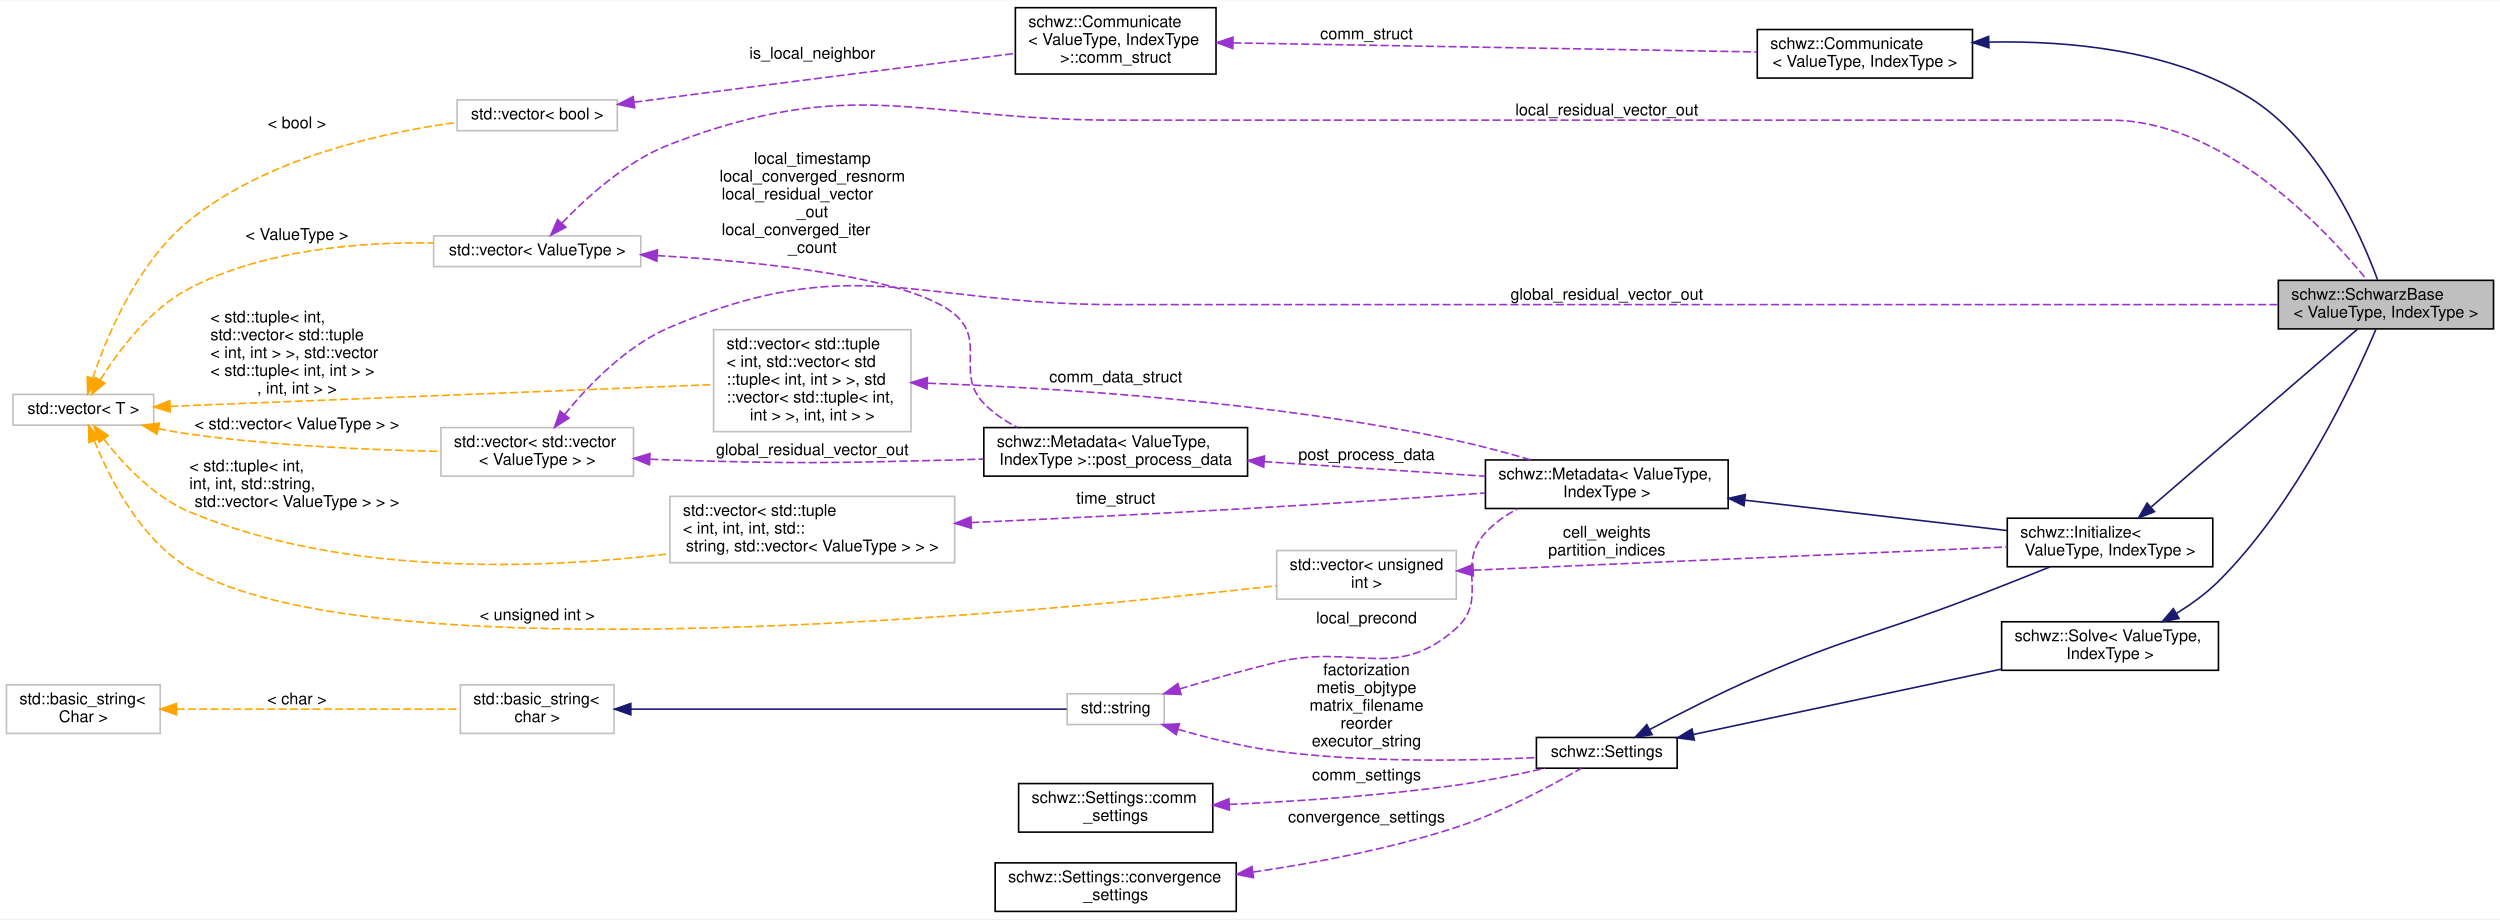
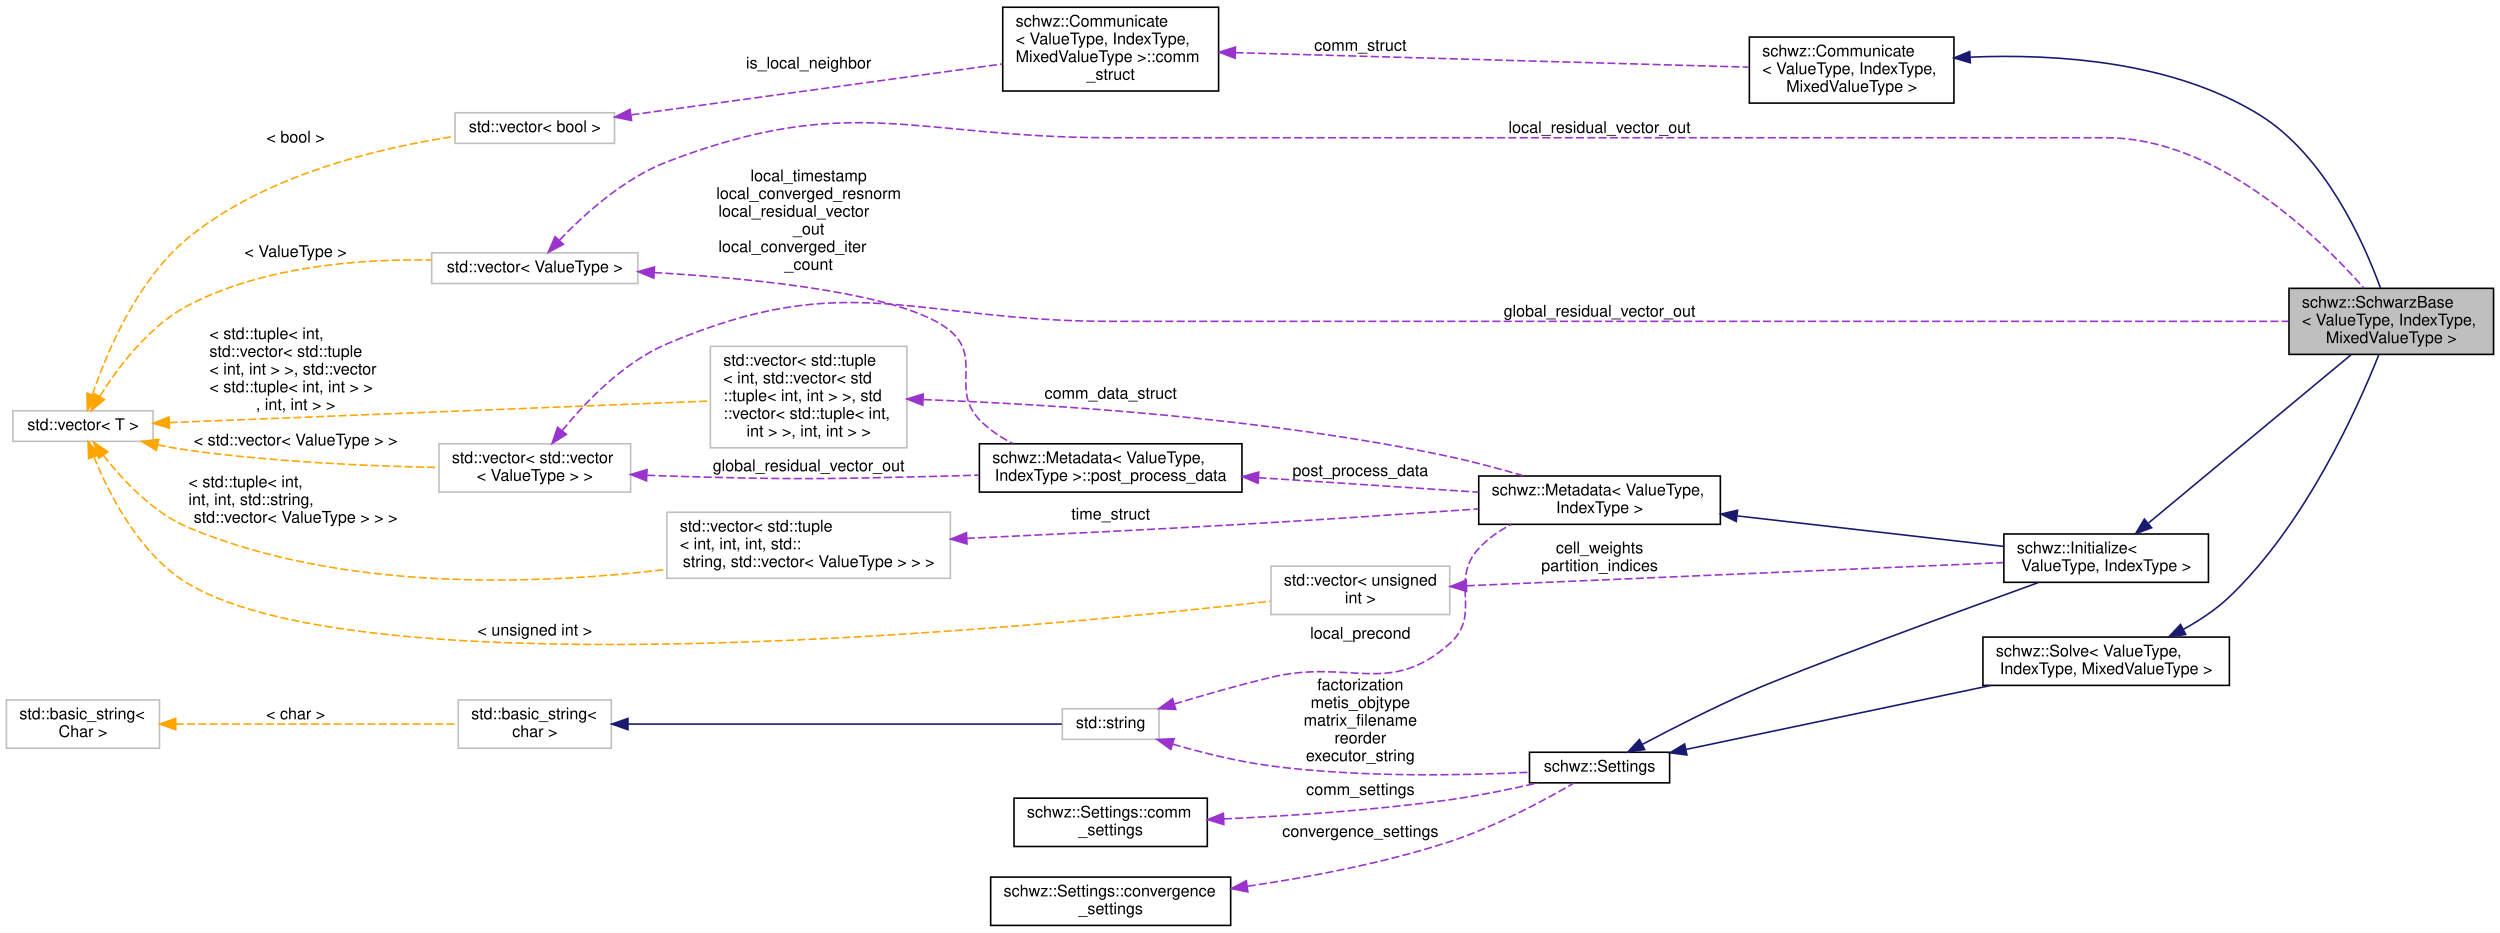
- <svg xmlns="http://www.w3.org/2000/svg" xmlns:xlink="http://www.w3.org/1999/xlink" width="1545pt" height="568pt" viewBox="0.00 0.00 1545.00 567.50">
-   <g id="graph0" class="graph" transform="scale(1 1) rotate(0) translate(4 563.5)">
-     <polygon fill="#ffffff" stroke="transparent" points="-4,4 -4,-563.5 1541,-563.5 1541,4 -4,4" />
+ <svg xmlns="http://www.w3.org/2000/svg" xmlns:xlink="http://www.w3.org/1999/xlink" width="1552pt" height="579pt" viewBox="0.00 0.00 1552.00 579.00">
+   <g id="graph0" class="graph" transform="scale(1 1) rotate(0) translate(4 575)">
+     <polygon fill="#ffffff" stroke="transparent" points="-4,4 -4,-575 1548,-575 1548,4 -4,4" />
    <g id="node1" class="node">
-       <polygon fill="#bfbfbf" stroke="#000000" points="1404,-360.5 1404,-390.5 1537,-390.5 1537,-360.5 1404,-360.5" />
-       <text text-anchor="start" x="1412" y="-378.5" font-family="Helvetica,sans-Serif" font-size="10.00" fill="#000000">schwz::SchwarzBase</text>
-       <text text-anchor="middle" x="1470.5" y="-367.5" font-family="Helvetica,sans-Serif" font-size="10.00" fill="#000000">&lt; ValueType, IndexType &gt;</text>
+       <polygon fill="#bfbfbf" stroke="#000000" points="1417,-355 1417,-396 1544,-396 1544,-355 1417,-355" />
+       <text text-anchor="start" x="1425" y="-384" font-family="Helvetica,sans-Serif" font-size="10.00" fill="#000000">schwz::SchwarzBase</text>
+       <text text-anchor="start" x="1425" y="-373" font-family="Helvetica,sans-Serif" font-size="10.00" fill="#000000">&lt; ValueType, IndexType,</text>
+       <text text-anchor="middle" x="1480.5" y="-362" font-family="Helvetica,sans-Serif" font-size="10.00" fill="#000000"> MixedValueType &gt;</text>
    </g>
    <g id="node2" class="node">
      <g id="a_node2">
        <a xlink:href="classschwz_1_1Initialize.html" target="_top" xlink:title="The initialization class that provides methods for initialization of the solver. ">
-           <polygon fill="#ffffff" stroke="#000000" points="1236.5,-213.5 1236.5,-243.5 1363.5,-243.5 1363.5,-213.5 1236.5,-213.5" />
-           <text text-anchor="start" x="1244.5" y="-231.5" font-family="Helvetica,sans-Serif" font-size="10.00" fill="#000000">schwz::Initialize&lt;</text>
-           <text text-anchor="middle" x="1300" y="-220.5" font-family="Helvetica,sans-Serif" font-size="10.00" fill="#000000"> ValueType, IndexType &gt;</text>
+           <polygon fill="#ffffff" stroke="#000000" points="1240,-213.5 1240,-243.5 1367,-243.5 1367,-213.5 1240,-213.5" />
+           <text text-anchor="start" x="1248" y="-231.5" font-family="Helvetica,sans-Serif" font-size="10.00" fill="#000000">schwz::Initialize&lt;</text>
+           <text text-anchor="middle" x="1303.5" y="-220.5" font-family="Helvetica,sans-Serif" font-size="10.00" fill="#000000"> ValueType, IndexType &gt;</text>
        </a>
      </g>
    </g>
    <g id="edge1" class="edge">
-       <path fill="none" stroke="#191970" d="M1325.482,-250.47C1360.539,-280.695 1422.733,-334.317 1452.992,-360.405" />
-       <polygon fill="#191970" stroke="#191970" points="1327.464,-247.557 1317.604,-243.678 1322.893,-252.859 1327.464,-247.557" />
+       <path fill="none" stroke="#191970" d="M1329.84,-250.375C1363.765,-278.551 1422.307,-327.171 1455.546,-354.776" />
+       <polygon fill="#191970" stroke="#191970" points="1331.705,-247.374 1321.775,-243.678 1327.232,-252.76 1331.705,-247.374" />
    </g>
    <g id="node3" class="node">
      <g id="a_node3">
        <a xlink:href="structschwz_1_1Settings.html" target="_top" xlink:title="The struct that contains the solver settings and the parameters to be set by the user. ">
          <polygon fill="#ffffff" stroke="#000000" points="945.5,-89 945.5,-108 1032.5,-108 1032.5,-89 945.5,-89" />
          <text text-anchor="middle" x="989" y="-96" font-family="Helvetica,sans-Serif" font-size="10.00" fill="#000000">schwz::Settings</text>
        </a>
      </g>
    </g>
    <g id="edge2" class="edge">
-       <path fill="none" stroke="#191970" d="M1015.49,-112.912C1033.889,-122.667 1059.117,-135.542 1082,-145.5 1139.763,-170.637 1156.194,-171.911 1215,-194.5 1230.727,-200.541 1248.003,-207.409 1262.849,-213.382" />
-       <polygon fill="#191970" stroke="#191970" points="1017.008,-109.755 1006.539,-108.127 1013.708,-115.928 1017.008,-109.755" />
+       <path fill="none" stroke="#191970" d="M1015.508,-112.872C1033.915,-122.609 1059.144,-135.478 1082,-145.5 1115.002,-159.971 1206.855,-193.609 1261.358,-213.333" />
+       <polygon fill="#191970" stroke="#191970" points="1017.023,-109.713 1006.552,-108.097 1013.73,-115.89 1017.023,-109.713" />
    </g>
    <g id="node20" class="node">
      <g id="a_node20">
        <a xlink:href="classschwz_1_1Solve.html" target="_top" xlink:title="The Solver class the provides the solver and the convergence checking methods. ">
-           <polygon fill="#ffffff" stroke="#000000" points="1233,-149.5 1233,-179.5 1367,-179.5 1367,-149.5 1233,-149.5" />
-           <text text-anchor="start" x="1241" y="-167.5" font-family="Helvetica,sans-Serif" font-size="10.00" fill="#000000">schwz::Solve&lt; ValueType,</text>
-           <text text-anchor="middle" x="1300" y="-156.5" font-family="Helvetica,sans-Serif" font-size="10.00" fill="#000000"> IndexType &gt;</text>
+           <polygon fill="#ffffff" stroke="#000000" points="1227,-149.5 1227,-179.5 1380,-179.5 1380,-149.5 1227,-149.5" />
+           <text text-anchor="start" x="1235" y="-167.5" font-family="Helvetica,sans-Serif" font-size="10.00" fill="#000000">schwz::Solve&lt; ValueType,</text>
+           <text text-anchor="middle" x="1303.5" y="-156.5" font-family="Helvetica,sans-Serif" font-size="10.00" fill="#000000"> IndexType, MixedValueType &gt;</text>
        </a>
      </g>
    </g>
    <g id="edge26" class="edge">
-       <path fill="none" stroke="#191970" d="M1042.391,-109.831C1095.059,-121.008 1175.737,-138.129 1232.752,-150.229" />
-       <polygon fill="#191970" stroke="#191970" points="1043.079,-106.399 1032.571,-107.746 1041.626,-113.246 1043.079,-106.399" />
+       <path fill="none" stroke="#191970" d="M1042.775,-109.785C1094.89,-120.722 1174.273,-137.381 1231.754,-149.444" />
+       <polygon fill="#191970" stroke="#191970" points="1043.236,-106.305 1032.73,-107.677 1041.798,-113.156 1043.236,-106.305" />
    </g>
    <g id="node4" class="node">
      <g id="a_node4">
        <a xlink:href="structschwz_1_1Settings_1_1comm__settings.html" target="_top" xlink:title="The settings for the various available communication paradigms. ">
          <polygon fill="#ffffff" stroke="#000000" points="625.5,-49.5 625.5,-79.5 745.5,-79.5 745.5,-49.5 625.5,-49.5" />
          <text text-anchor="start" x="633.5" y="-67.5" font-family="Helvetica,sans-Serif" font-size="10.00" fill="#000000">schwz::Settings::comm</text>
          <text text-anchor="middle" x="685.5" y="-56.5" font-family="Helvetica,sans-Serif" font-size="10.00" fill="#000000">_settings</text>
        </a>
      </g>
    </g>
    <g id="edge3" class="edge">
      <path fill="none" stroke="#9a32cd" stroke-dasharray="5,2" d="M755.794,-66.618C796.831,-68.491 849.521,-71.992 896,-78.5 914.154,-81.042 934.05,-85.14 950.764,-88.966" />
      <polygon fill="#9a32cd" stroke="#9a32cd" points="755.765,-63.114 745.622,-66.176 755.461,-70.107 755.765,-63.114" />
      <text text-anchor="middle" x="840.5" y="-81.5" font-family="Helvetica,sans-Serif" font-size="10.00" fill="#000000"> comm_settings</text>
    </g>
    <g id="node5" class="node">
      <g id="a_node5">
        <a xlink:title="STL class. ">
          <polygon fill="#ffffff" stroke="#bfbfbf" points="655.5,-116 655.5,-135 715.5,-135 715.5,-116 655.5,-116" />
          <text text-anchor="middle" x="685.5" y="-123" font-family="Helvetica,sans-Serif" font-size="10.00" fill="#000000">std::string</text>
        </a>
      </g>
    </g>
    <g id="edge4" class="edge">
      <path fill="none" stroke="#9a32cd" stroke-dasharray="5,2" d="M723.993,-113.035C742.266,-107.741 764.536,-102.18 785,-99.5 839.958,-92.301 903.961,-93.53 945.41,-95.573" />
      <polygon fill="#9a32cd" stroke="#9a32cd" points="722.873,-109.717 714.29,-115.928 724.873,-116.425 722.873,-109.717" />
      <text text-anchor="middle" x="840.5" y="-146.5" font-family="Helvetica,sans-Serif" font-size="10.00" fill="#000000"> factorization</text>
      <text text-anchor="middle" x="840.5" y="-135.5" font-family="Helvetica,sans-Serif" font-size="10.00" fill="#000000">metis_objtype</text>
      <text text-anchor="middle" x="840.5" y="-124.5" font-family="Helvetica,sans-Serif" font-size="10.00" fill="#000000">matrix_filename</text>
      <text text-anchor="middle" x="840.5" y="-113.5" font-family="Helvetica,sans-Serif" font-size="10.00" fill="#000000">reorder</text>
      <text text-anchor="middle" x="840.5" y="-102.5" font-family="Helvetica,sans-Serif" font-size="10.00" fill="#000000">executor_string</text>
    </g>
    <g id="node9" class="node">
      <g id="a_node9">
        <a xlink:href="structschwz_1_1Metadata.html" target="_top" xlink:title="The solver metadata struct. ">
          <polygon fill="#ffffff" stroke="#000000" points="914,-249.5 914,-279.5 1064,-279.5 1064,-249.5 914,-249.5" />
          <text text-anchor="start" x="922" y="-267.5" font-family="Helvetica,sans-Serif" font-size="10.00" fill="#000000">schwz::Metadata&lt; ValueType,</text>
          <text text-anchor="middle" x="989" y="-256.5" font-family="Helvetica,sans-Serif" font-size="10.00" fill="#000000"> IndexType &gt;</text>
        </a>
      </g>
    </g>
    <g id="edge11" class="edge">
      <path fill="none" stroke="#9a32cd" stroke-dasharray="5,2" d="M725.013,-137.969C743.176,-143.455 765.069,-149.722 785,-154.5 833.825,-166.205 858.614,-141.987 896,-175.5 916.414,-193.799 895.449,-214.314 914,-234.5 919.599,-240.592 926.6,-245.47 934.061,-249.369" />
      <polygon fill="#9a32cd" stroke="#9a32cd" points="725.928,-134.589 715.342,-135.017 723.884,-141.284 725.928,-134.589" />
      <text text-anchor="middle" x="840.5" y="-178.5" font-family="Helvetica,sans-Serif" font-size="10.00" fill="#000000"> local_precond</text>
    </g>
    <g id="node6" class="node">
      <polygon fill="#ffffff" stroke="#bfbfbf" points="280.5,-110.5 280.5,-140.5 375.5,-140.5 375.5,-110.5 280.5,-110.5" />
      <text text-anchor="start" x="288.5" y="-128.5" font-family="Helvetica,sans-Serif" font-size="10.00" fill="#000000">std::basic_string&lt;</text>
      <text text-anchor="middle" x="328" y="-117.5" font-family="Helvetica,sans-Serif" font-size="10.00" fill="#000000"> char &gt;</text>
    </g>
    <g id="edge5" class="edge">
      <path fill="none" stroke="#191970" d="M385.845,-125.5C462.709,-125.5 595.715,-125.5 655.211,-125.5" />
      <polygon fill="#191970" stroke="#191970" points="385.843,-122 375.843,-125.5 385.843,-129 385.843,-122" />
    </g>
    <g id="node7" class="node">
      <g id="a_node7">
        <a xlink:title="STL class. ">
          <polygon fill="#ffffff" stroke="#bfbfbf" points="0,-110.5 0,-140.5 95,-140.5 95,-110.5 0,-110.5" />
          <text text-anchor="start" x="8" y="-128.5" font-family="Helvetica,sans-Serif" font-size="10.00" fill="#000000">std::basic_string&lt;</text>
          <text text-anchor="middle" x="47.5" y="-117.5" font-family="Helvetica,sans-Serif" font-size="10.00" fill="#000000"> Char &gt;</text>
        </a>
      </g>
    </g>
    <g id="edge6" class="edge">
      <path fill="none" stroke="#ffa500" stroke-dasharray="5,2" d="M105.094,-125.5C156.777,-125.5 231.742,-125.5 280.184,-125.5" />
      <polygon fill="#ffa500" stroke="#ffa500" points="105.083,-122 95.083,-125.5 105.083,-129 105.083,-122" />
      <text text-anchor="middle" x="179.5" y="-128.5" font-family="Helvetica,sans-Serif" font-size="10.00" fill="#000000"> &lt; char &gt;</text>
    </g>
    <g id="node8" class="node">
      <g id="a_node8">
        <a xlink:href="structschwz_1_1Settings_1_1convergence__settings.html" target="_top" xlink:title="The various convergence settings available. ">
          <polygon fill="#ffffff" stroke="#000000" points="611,-.5 611,-30.5 760,-30.5 760,-.5 611,-.5" />
          <text text-anchor="start" x="619" y="-18.5" font-family="Helvetica,sans-Serif" font-size="10.00" fill="#000000">schwz::Settings::convergence</text>
          <text text-anchor="middle" x="685.5" y="-7.5" font-family="Helvetica,sans-Serif" font-size="10.00" fill="#000000">_settings</text>
        </a>
      </g>
    </g>
    <g id="edge7" class="edge">
      <path fill="none" stroke="#9a32cd" stroke-dasharray="5,2" d="M770.552,-24.822C809.431,-30.506 855.702,-39.295 896,-52.5 924.415,-61.811 955.083,-78.389 973.135,-88.894" />
      <polygon fill="#9a32cd" stroke="#9a32cd" points="770.708,-21.309 760.316,-23.371 769.726,-28.24 770.708,-21.309" />
      <text text-anchor="middle" x="840.5" y="-55.5" font-family="Helvetica,sans-Serif" font-size="10.00" fill="#000000"> convergence_settings</text>
    </g>
    <g id="edge8" class="edge">
-       <path fill="none" stroke="#191970" d="M1074.35,-254.62C1125.577,-248.69 1189.656,-241.273 1236.426,-235.859" />
-       <polygon fill="#191970" stroke="#191970" points="1073.816,-251.159 1064.284,-255.785 1074.621,-258.112 1073.816,-251.159" />
+       <path fill="none" stroke="#191970" d="M1074.579,-254.704C1126.763,-248.731 1192.342,-241.224 1239.92,-235.778" />
+       <polygon fill="#191970" stroke="#191970" points="1073.868,-251.262 1064.331,-255.877 1074.664,-258.217 1073.868,-251.262" />
    </g>
    <g id="node10" class="node">
      <polygon fill="#ffffff" stroke="#bfbfbf" points="410,-216 410,-257 586,-257 586,-216 410,-216" />
      <text text-anchor="start" x="418" y="-245" font-family="Helvetica,sans-Serif" font-size="10.00" fill="#000000">std::vector&lt; std::tuple</text>
      <text text-anchor="start" x="418" y="-234" font-family="Helvetica,sans-Serif" font-size="10.00" fill="#000000">&lt; int, int, int, std::</text>
      <text text-anchor="middle" x="498" y="-223" font-family="Helvetica,sans-Serif" font-size="10.00" fill="#000000">string, std::vector&lt; ValueType &gt; &gt; &gt;</text>
    </g>
    <g id="edge9" class="edge">
      <path fill="none" stroke="#9a32cd" stroke-dasharray="5,2" d="M596.186,-240.792C647.156,-243.136 710.44,-246.223 767,-249.5 815.881,-252.332 870.78,-256.037 913.754,-259.056" />
      <polygon fill="#9a32cd" stroke="#9a32cd" points="596.311,-237.295 586.161,-240.334 595.991,-244.287 596.311,-237.295" />
      <text text-anchor="middle" x="685.5" y="-252.5" font-family="Helvetica,sans-Serif" font-size="10.00" fill="#000000"> time_struct</text>
    </g>
    <g id="node11" class="node">
      <g id="a_node11">
        <a xlink:title="STL class. ">
          <polygon fill="#ffffff" stroke="#bfbfbf" points="4,-301 4,-320 91,-320 91,-301 4,-301" />
          <text text-anchor="middle" x="47.5" y="-308" font-family="Helvetica,sans-Serif" font-size="10.00" fill="#000000">std::vector&lt; T &gt;</text>
        </a>
      </g>
    </g>
    <g id="edge10" class="edge">
      <path fill="none" stroke="#ffa500" stroke-dasharray="5,2" d="M60.165,-292.391C71.905,-277.287 90.865,-256.787 113,-247.5 208.419,-207.466 329.161,-211.813 409.744,-221.514" />
      <polygon fill="#ffa500" stroke="#ffa500" points="57.269,-290.421 54.117,-300.536 62.889,-294.594 57.269,-290.421" />
      <text text-anchor="start" x="113" y="-272.5" font-family="Helvetica,sans-Serif" font-size="10.00" fill="#000000"> &lt; std::tuple&lt; int,</text>
      <text text-anchor="start" x="113" y="-261.5" font-family="Helvetica,sans-Serif" font-size="10.00" fill="#000000"> int, int, std::string,</text>
      <text text-anchor="middle" x="179.5" y="-250.5" font-family="Helvetica,sans-Serif" font-size="10.00" fill="#000000"> std::vector&lt; ValueType &gt; &gt; &gt;</text>
    </g>
    <g id="node13" class="node">
      <polygon fill="#ffffff" stroke="#bfbfbf" points="264,-399 264,-418 392,-418 392,-399 264,-399" />
      <text text-anchor="middle" x="328" y="-406" font-family="Helvetica,sans-Serif" font-size="10.00" fill="#000000">std::vector&lt; ValueType &gt;</text>
    </g>
    <g id="edge14" class="edge">
      <path fill="none" stroke="#ffa500" stroke-dasharray="5,2" d="M57.984,-329.022C69.14,-346.801 88.544,-372.776 113,-385.5 159.456,-409.67 219.124,-414.328 263.811,-413.562" />
      <polygon fill="#ffa500" stroke="#ffa500" points="60.796,-326.905 52.655,-320.124 54.79,-330.501 60.796,-326.905" />
      <text text-anchor="middle" x="179.5" y="-415.5" font-family="Helvetica,sans-Serif" font-size="10.00" fill="#000000"> &lt; ValueType &gt;</text>
    </g>
    <g id="node14" class="node">
      <polygon fill="#ffffff" stroke="#bfbfbf" points="268.5,-269.5 268.5,-299.5 387.5,-299.5 387.5,-269.5 268.5,-269.5" />
      <text text-anchor="start" x="276.5" y="-287.5" font-family="Helvetica,sans-Serif" font-size="10.00" fill="#000000">std::vector&lt; std::vector</text>
      <text text-anchor="middle" x="328" y="-276.5" font-family="Helvetica,sans-Serif" font-size="10.00" fill="#000000">&lt; ValueType &gt; &gt;</text>
    </g>
    <g id="edge16" class="edge">
      <path fill="none" stroke="#ffa500" stroke-dasharray="5,2" d="M93.898,-298.827C100.284,-297.528 106.782,-296.364 113,-295.5 165.197,-288.244 225.118,-285.644 268.42,-284.772" />
      <polygon fill="#ffa500" stroke="#ffa500" points="93.052,-295.429 84.013,-300.957 94.525,-302.272 93.052,-295.429" />
      <text text-anchor="middle" x="179.5" y="-298.5" font-family="Helvetica,sans-Serif" font-size="10.00" fill="#000000"> &lt; std::vector&lt; ValueType &gt; &gt;</text>
    </g>
    <g id="node15" class="node">
      <polygon fill="#ffffff" stroke="#bfbfbf" points="437,-297 437,-360 559,-360 559,-297 437,-297" />
      <text text-anchor="start" x="445" y="-348" font-family="Helvetica,sans-Serif" font-size="10.00" fill="#000000">std::vector&lt; std::tuple</text>
      <text text-anchor="start" x="445" y="-337" font-family="Helvetica,sans-Serif" font-size="10.00" fill="#000000">&lt; int, std::vector&lt; std</text>
      <text text-anchor="start" x="445" y="-326" font-family="Helvetica,sans-Serif" font-size="10.00" fill="#000000">::tuple&lt; int, int &gt; &gt;, std</text>
      <text text-anchor="start" x="445" y="-315" font-family="Helvetica,sans-Serif" font-size="10.00" fill="#000000">::vector&lt; std::tuple&lt; int,</text>
      <text text-anchor="middle" x="498" y="-304" font-family="Helvetica,sans-Serif" font-size="10.00" fill="#000000"> int &gt; &gt;, int, int &gt; &gt;</text>
    </g>
    <g id="edge18" class="edge">
      <path fill="none" stroke="#ffa500" stroke-dasharray="5,2" d="M101.232,-312.647C185.525,-316.015 348.344,-322.52 436.947,-326.061" />
      <polygon fill="#ffa500" stroke="#ffa500" points="101.237,-309.144 91.105,-312.242 100.957,-316.139 101.237,-309.144" />
      <text text-anchor="start" x="126" y="-364.5" font-family="Helvetica,sans-Serif" font-size="10.00" fill="#000000"> &lt; std::tuple&lt; int,</text>
      <text text-anchor="start" x="126" y="-353.5" font-family="Helvetica,sans-Serif" font-size="10.00" fill="#000000"> std::vector&lt; std::tuple</text>
      <text text-anchor="start" x="126" y="-342.5" font-family="Helvetica,sans-Serif" font-size="10.00" fill="#000000">&lt; int, int &gt; &gt;, std::vector</text>
      <text text-anchor="start" x="126" y="-331.5" font-family="Helvetica,sans-Serif" font-size="10.00" fill="#000000">&lt; std::tuple&lt; int, int &gt; &gt;</text>
      <text text-anchor="middle" x="179.5" y="-320.5" font-family="Helvetica,sans-Serif" font-size="10.00" fill="#000000">, int, int &gt; &gt;</text>
    </g>
    <g id="node16" class="node">
      <polygon fill="#ffffff" stroke="#bfbfbf" points="785,-193.5 785,-223.5 896,-223.5 896,-193.5 785,-193.5" />
      <text text-anchor="start" x="793" y="-211.5" font-family="Helvetica,sans-Serif" font-size="10.00" fill="#000000">std::vector&lt; unsigned</text>
      <text text-anchor="middle" x="840.5" y="-200.5" font-family="Helvetica,sans-Serif" font-size="10.00" fill="#000000"> int &gt;</text>
    </g>
    <g id="edge20" class="edge">
      <path fill="none" stroke="#ffa500" stroke-dasharray="5,2" d="M54.289,-291.435C63.612,-268.359 82.75,-230.377 113,-212.5 225.949,-145.751 634.687,-184.704 784.749,-201.759" />
      <polygon fill="#ffa500" stroke="#ffa500" points="50.987,-290.272 50.691,-300.863 57.527,-292.768 50.987,-290.272" />
      <text text-anchor="middle" x="328" y="-180.5" font-family="Helvetica,sans-Serif" font-size="10.00" fill="#000000"> &lt; unsigned int &gt;</text>
    </g>
    <g id="node19" class="node">
-       <polygon fill="#ffffff" stroke="#bfbfbf" points="278.5,-483 278.5,-502 377.5,-502 377.5,-483 278.5,-483" />
-       <text text-anchor="middle" x="328" y="-490" font-family="Helvetica,sans-Serif" font-size="10.00" fill="#000000">std::vector&lt; bool &gt;</text>
+       <polygon fill="#ffffff" stroke="#bfbfbf" points="278.5,-486 278.5,-505 377.5,-505 377.5,-486 278.5,-486" />
+       <text text-anchor="middle" x="328" y="-493" font-family="Helvetica,sans-Serif" font-size="10.00" fill="#000000">std::vector&lt; bool &gt;</text>
    </g>
    <g id="edge24" class="edge">
-       <path fill="none" stroke="#ffa500" stroke-dasharray="5,2" d="M53.354,-330.172C62.109,-356.222 81.088,-401.851 113,-427.5 160.871,-465.976 231.219,-481.712 278.266,-488.125" />
-       <polygon fill="#ffa500" stroke="#ffa500" points="56.588,-328.79 50.221,-320.322 49.917,-330.912 56.588,-328.79" />
-       <text text-anchor="middle" x="179.5" y="-484.5" font-family="Helvetica,sans-Serif" font-size="10.00" fill="#000000"> &lt; bool &gt;</text>
+       <path fill="none" stroke="#ffa500" stroke-dasharray="5,2" d="M53.403,-330.113C62.211,-356.095 81.252,-401.649 113,-427.5 160.813,-466.433 231.174,-483.199 278.241,-490.337" />
+       <polygon fill="#ffa500" stroke="#ffa500" points="56.638,-328.74 50.247,-320.29 49.973,-330.881 56.638,-328.74" />
+       <text text-anchor="middle" x="179.5" y="-486.5" font-family="Helvetica,sans-Serif" font-size="10.00" fill="#000000"> &lt; bool &gt;</text>
    </g>
    <g id="node12" class="node">
      <g id="a_node12">
        <a xlink:href="structschwz_1_1Metadata_1_1post__process__data.html" target="_top" xlink:title="The struct used for storing data for post-processing. ">
          <polygon fill="#ffffff" stroke="#000000" points="604,-269.5 604,-299.5 767,-299.5 767,-269.5 604,-269.5" />
          <text text-anchor="start" x="612" y="-287.5" font-family="Helvetica,sans-Serif" font-size="10.00" fill="#000000">schwz::Metadata&lt; ValueType,</text>
          <text text-anchor="middle" x="685.5" y="-276.5" font-family="Helvetica,sans-Serif" font-size="10.00" fill="#000000"> IndexType &gt;::post_process_data</text>
        </a>
      </g>
    </g>
    <g id="edge12" class="edge">
      <path fill="none" stroke="#9a32cd" stroke-dasharray="5,2" d="M777.289,-278.451C820.98,-275.572 872.573,-272.172 913.889,-269.45" />
      <polygon fill="#9a32cd" stroke="#9a32cd" points="776.98,-274.964 767.232,-279.114 777.44,-281.949 776.98,-274.964" />
      <text text-anchor="middle" x="840.5" y="-279.5" font-family="Helvetica,sans-Serif" font-size="10.00" fill="#000000"> post_process_data</text>
    </g>
    <g id="edge27" class="edge">
-       <path fill="none" stroke="#9a32cd" stroke-dasharray="5,2" d="M343.376,-425.964C358.537,-441.823 383.263,-464.251 410,-474.5 524.502,-518.391 562.874,-489.5 685.5,-489.5 685.5,-489.5 685.5,-489.5 1300,-489.5 1370.147,-489.5 1433.3,-421.992 1458.683,-390.875" />
+       <path fill="none" stroke="#9a32cd" stroke-dasharray="5,2" d="M343.376,-425.964C358.537,-441.823 383.263,-464.251 410,-474.5 524.502,-518.391 562.874,-489.5 685.5,-489.5 685.5,-489.5 685.5,-489.5 1303.5,-489.5 1371.668,-489.5 1434.453,-428.996 1463.519,-396.144" />
      <polygon fill="#9a32cd" stroke="#9a32cd" points="345.716,-423.34 336.36,-418.369 340.574,-428.09 345.716,-423.34" />
      <text text-anchor="middle" x="989" y="-492.5" font-family="Helvetica,sans-Serif" font-size="10.00" fill="#000000"> local_residual_vector_out</text>
    </g>
    <g id="edge13" class="edge">
      <path fill="none" stroke="#9a32cd" stroke-dasharray="5,2" d="M402.104,-405.798C468.307,-401.899 558.904,-392.428 586,-369.5 605.634,-352.886 586.147,-333.015 604,-314.5 609.861,-308.422 617.057,-303.567 624.725,-299.692" />
      <polygon fill="#9a32cd" stroke="#9a32cd" points="401.902,-402.303 392.113,-406.355 402.292,-409.292 401.902,-402.303" />
      <text text-anchor="middle" x="498" y="-462.5" font-family="Helvetica,sans-Serif" font-size="10.00" fill="#000000"> local_timestamp</text>
      <text text-anchor="middle" x="498" y="-451.5" font-family="Helvetica,sans-Serif" font-size="10.00" fill="#000000">local_converged_resnorm</text>
      <text text-anchor="start" x="442" y="-440.5" font-family="Helvetica,sans-Serif" font-size="10.00" fill="#000000">local_residual_vector</text>
      <text text-anchor="middle" x="498" y="-429.5" font-family="Helvetica,sans-Serif" font-size="10.00" fill="#000000">_out</text>
      <text text-anchor="start" x="442" y="-418.5" font-family="Helvetica,sans-Serif" font-size="10.00" fill="#000000">local_converged_iter</text>
      <text text-anchor="middle" x="498" y="-407.5" font-family="Helvetica,sans-Serif" font-size="10.00" fill="#000000">_count</text>
    </g>
    <g id="edge28" class="edge">
-       <path fill="none" stroke="#9a32cd" stroke-dasharray="5,2" d="M344.922,-307.581C359.791,-325.839 383.198,-350.093 410,-361.5 522.811,-409.511 562.898,-375.5 685.5,-375.5 685.5,-375.5 685.5,-375.5 1300,-375.5 1334.189,-375.5 1372.234,-375.5 1403.696,-375.5" />
+       <path fill="none" stroke="#9a32cd" stroke-dasharray="5,2" d="M344.922,-307.581C359.791,-325.839 383.198,-350.093 410,-361.5 522.811,-409.511 562.898,-375.5 685.5,-375.5 685.5,-375.5 685.5,-375.5 1303.5,-375.5 1340.99,-375.5 1382.946,-375.5 1416.597,-375.5" />
      <polygon fill="#9a32cd" stroke="#9a32cd" points="347.642,-305.378 338.709,-299.682 342.14,-309.706 347.642,-305.378" />
      <text text-anchor="middle" x="989" y="-378.5" font-family="Helvetica,sans-Serif" font-size="10.00" fill="#000000"> global_residual_vector_out</text>
    </g>
    <g id="edge15" class="edge">
      <path fill="none" stroke="#9a32cd" stroke-dasharray="5,2" d="M397.822,-279.954C401.941,-279.775 406.024,-279.621 410,-279.5 488.186,-277.118 507.802,-277.536 586,-279.5 591.792,-279.645 597.773,-279.838 603.792,-280.064" />
      <polygon fill="#9a32cd" stroke="#9a32cd" points="397.369,-276.471 387.547,-280.442 397.702,-283.463 397.369,-276.471" />
      <text text-anchor="middle" x="498" y="-282.5" font-family="Helvetica,sans-Serif" font-size="10.00" fill="#000000"> global_residual_vector_out</text>
    </g>
    <g id="edge17" class="edge">
      <path fill="none" stroke="#9a32cd" stroke-dasharray="5,2" d="M569.499,-326.915C649.758,-323.97 783.481,-315.553 896,-291.5 911.126,-288.267 927.391,-283.87 942.023,-279.564" />
      <polygon fill="#9a32cd" stroke="#9a32cd" points="568.89,-323.434 559.018,-327.279 569.134,-330.43 568.89,-323.434" />
      <text text-anchor="middle" x="685.5" y="-327.5" font-family="Helvetica,sans-Serif" font-size="10.00" fill="#000000"> comm_data_struct</text>
    </g>
    <g id="edge19" class="edge">
-       <path fill="none" stroke="#9a32cd" stroke-dasharray="5,2" d="M906.526,-211.374C994.625,-215.208 1149.574,-221.953 1236.417,-225.732" />
-       <polygon fill="#9a32cd" stroke="#9a32cd" points="906.527,-207.871 896.384,-210.932 906.223,-214.864 906.527,-207.871" />
+       <path fill="none" stroke="#9a32cd" stroke-dasharray="5,2" d="M906.565,-211.354C995.333,-215.188 1152.056,-221.958 1239.668,-225.743" />
+       <polygon fill="#9a32cd" stroke="#9a32cd" points="906.49,-207.847 896.349,-210.912 906.188,-214.841 906.49,-207.847" />
      <text text-anchor="middle" x="989" y="-231.5" font-family="Helvetica,sans-Serif" font-size="10.00" fill="#000000"> cell_weights</text>
      <text text-anchor="middle" x="989" y="-220.5" font-family="Helvetica,sans-Serif" font-size="10.00" fill="#000000">partition_indices</text>
    </g>
    <g id="node17" class="node">
      <g id="a_node17">
        <a xlink:href="classschwz_1_1Communicate.html" target="_top" xlink:title="The communication class that provides the methods for the communication between the subdomains...">
-           <polygon fill="#ffffff" stroke="#000000" points="1082,-515.5 1082,-545.5 1215,-545.5 1215,-515.5 1082,-515.5" />
-           <text text-anchor="start" x="1090" y="-533.5" font-family="Helvetica,sans-Serif" font-size="10.00" fill="#000000">schwz::Communicate</text>
-           <text text-anchor="middle" x="1148.5" y="-522.5" font-family="Helvetica,sans-Serif" font-size="10.00" fill="#000000">&lt; ValueType, IndexType &gt;</text>
+           <polygon fill="#ffffff" stroke="#000000" points="1082,-511 1082,-552 1209,-552 1209,-511 1082,-511" />
+           <text text-anchor="start" x="1090" y="-540" font-family="Helvetica,sans-Serif" font-size="10.00" fill="#000000">schwz::Communicate</text>
+           <text text-anchor="start" x="1090" y="-529" font-family="Helvetica,sans-Serif" font-size="10.00" fill="#000000">&lt; ValueType, IndexType,</text>
+           <text text-anchor="middle" x="1145.5" y="-518" font-family="Helvetica,sans-Serif" font-size="10.00" fill="#000000"> MixedValueType &gt;</text>
        </a>
      </g>
    </g>
    <g id="edge21" class="edge">
-       <path fill="none" stroke="#191970" d="M1225.363,-537.737C1274.682,-538.713 1338.198,-532.824 1386,-503.5 1429.352,-476.906 1455.052,-418.743 1465.308,-390.922" />
-       <polygon fill="#191970" stroke="#191970" points="1225.165,-534.23 1215.065,-537.43 1224.956,-541.226 1225.165,-534.23" />
+       <path fill="none" stroke="#191970" d="M1219.149,-539.533C1272.896,-541.753 1345.415,-536.865 1399,-503.5 1439.255,-478.435 1463.193,-425.337 1473.859,-396.018" />
+       <polygon fill="#191970" stroke="#191970" points="1219.165,-536.029 1209.001,-539.021 1218.812,-543.02 1219.165,-536.029" />
    </g>
    <g id="node18" class="node">
      <g id="a_node18">
        <a xlink:href="structschwz_1_1Communicate_1_1comm__struct.html" target="_top" xlink:title="The communication struct used to store the communication data. ">
-           <polygon fill="#ffffff" stroke="#000000" points="623.5,-518 623.5,-559 747.5,-559 747.5,-518 623.5,-518" />
-           <text text-anchor="start" x="631.5" y="-547" font-family="Helvetica,sans-Serif" font-size="10.00" fill="#000000">schwz::Communicate</text>
-           <text text-anchor="start" x="631.5" y="-536" font-family="Helvetica,sans-Serif" font-size="10.00" fill="#000000">&lt; ValueType, IndexType</text>
-           <text text-anchor="middle" x="685.5" y="-525" font-family="Helvetica,sans-Serif" font-size="10.00" fill="#000000"> &gt;::comm_struct</text>
+           <polygon fill="#ffffff" stroke="#000000" points="618.5,-518.5 618.5,-570.5 752.5,-570.5 752.5,-518.5 618.5,-518.5" />
+           <text text-anchor="start" x="626.5" y="-558.5" font-family="Helvetica,sans-Serif" font-size="10.00" fill="#000000">schwz::Communicate</text>
+           <text text-anchor="start" x="626.5" y="-547.5" font-family="Helvetica,sans-Serif" font-size="10.00" fill="#000000">&lt; ValueType, IndexType,</text>
+           <text text-anchor="start" x="626.5" y="-536.5" font-family="Helvetica,sans-Serif" font-size="10.00" fill="#000000"> MixedValueType &gt;::comm</text>
+           <text text-anchor="middle" x="685.5" y="-525.5" font-family="Helvetica,sans-Serif" font-size="10.00" fill="#000000">_struct</text>
        </a>
      </g>
    </g>
    <g id="edge22" class="edge">
-       <path fill="none" stroke="#9a32cd" stroke-dasharray="5,2" d="M758.196,-537.244C846.965,-535.71 995.866,-533.137 1081.813,-531.652" />
-       <polygon fill="#9a32cd" stroke="#9a32cd" points="757.88,-533.749 747.942,-537.421 758.001,-540.748 757.88,-533.749" />
-       <text text-anchor="middle" x="840.5" y="-539.5" font-family="Helvetica,sans-Serif" font-size="10.00" fill="#000000"> comm_struct</text>
+       <path fill="none" stroke="#9a32cd" stroke-dasharray="5,2" d="M762.979,-542.31C852.549,-539.779 998.304,-535.66 1081.647,-533.305" />
+       <polygon fill="#9a32cd" stroke="#9a32cd" points="762.778,-538.815 752.881,-542.596 762.976,-545.812 762.778,-538.815" />
+       <text text-anchor="middle" x="840.5" y="-543.5" font-family="Helvetica,sans-Serif" font-size="10.00" fill="#000000"> comm_struct</text>
    </g>
    <g id="edge23" class="edge">
-       <path fill="none" stroke="#9a32cd" stroke-dasharray="5,2" d="M387.921,-500.587C395.355,-501.576 402.852,-502.567 410,-503.5 483.266,-513.068 567.542,-523.723 623.39,-530.735" />
-       <polygon fill="#9a32cd" stroke="#9a32cd" points="388.236,-497.099 377.861,-499.245 387.31,-504.037 388.236,-497.099" />
-       <text text-anchor="middle" x="498" y="-527.5" font-family="Helvetica,sans-Serif" font-size="10.00" fill="#000000"> is_local_neighbor</text>
+       <path fill="none" stroke="#9a32cd" stroke-dasharray="5,2" d="M387.984,-503.722C451.627,-512.445 551.954,-526.196 618.237,-535.281" />
+       <polygon fill="#9a32cd" stroke="#9a32cd" points="388.091,-500.204 377.709,-502.313 387.141,-507.139 388.091,-500.204" />
+       <text text-anchor="middle" x="498" y="-532.5" font-family="Helvetica,sans-Serif" font-size="10.00" fill="#000000"> is_local_neighbor</text>
    </g>
    <g id="edge25" class="edge">
-       <path fill="none" stroke="#191970" d="M1340.976,-184.644C1350.167,-190.29 1359.427,-196.973 1367,-204.5 1415.486,-252.693 1450.639,-327.976 1464.268,-360.118" />
-       <polygon fill="#191970" stroke="#191970" points="1342.645,-181.565 1332.243,-179.554 1339.121,-187.613 1342.645,-181.565" />
+       <path fill="none" stroke="#191970" d="M1351.311,-184.246C1361.503,-189.832 1371.687,-196.589 1380,-204.5 1426.772,-249.01 1458.943,-320.051 1472.81,-354.883" />
+       <polygon fill="#191970" stroke="#191970" points="1352.889,-181.122 1342.399,-179.639 1349.675,-187.341 1352.889,-181.122" />
    </g>
  </g>
</svg>
